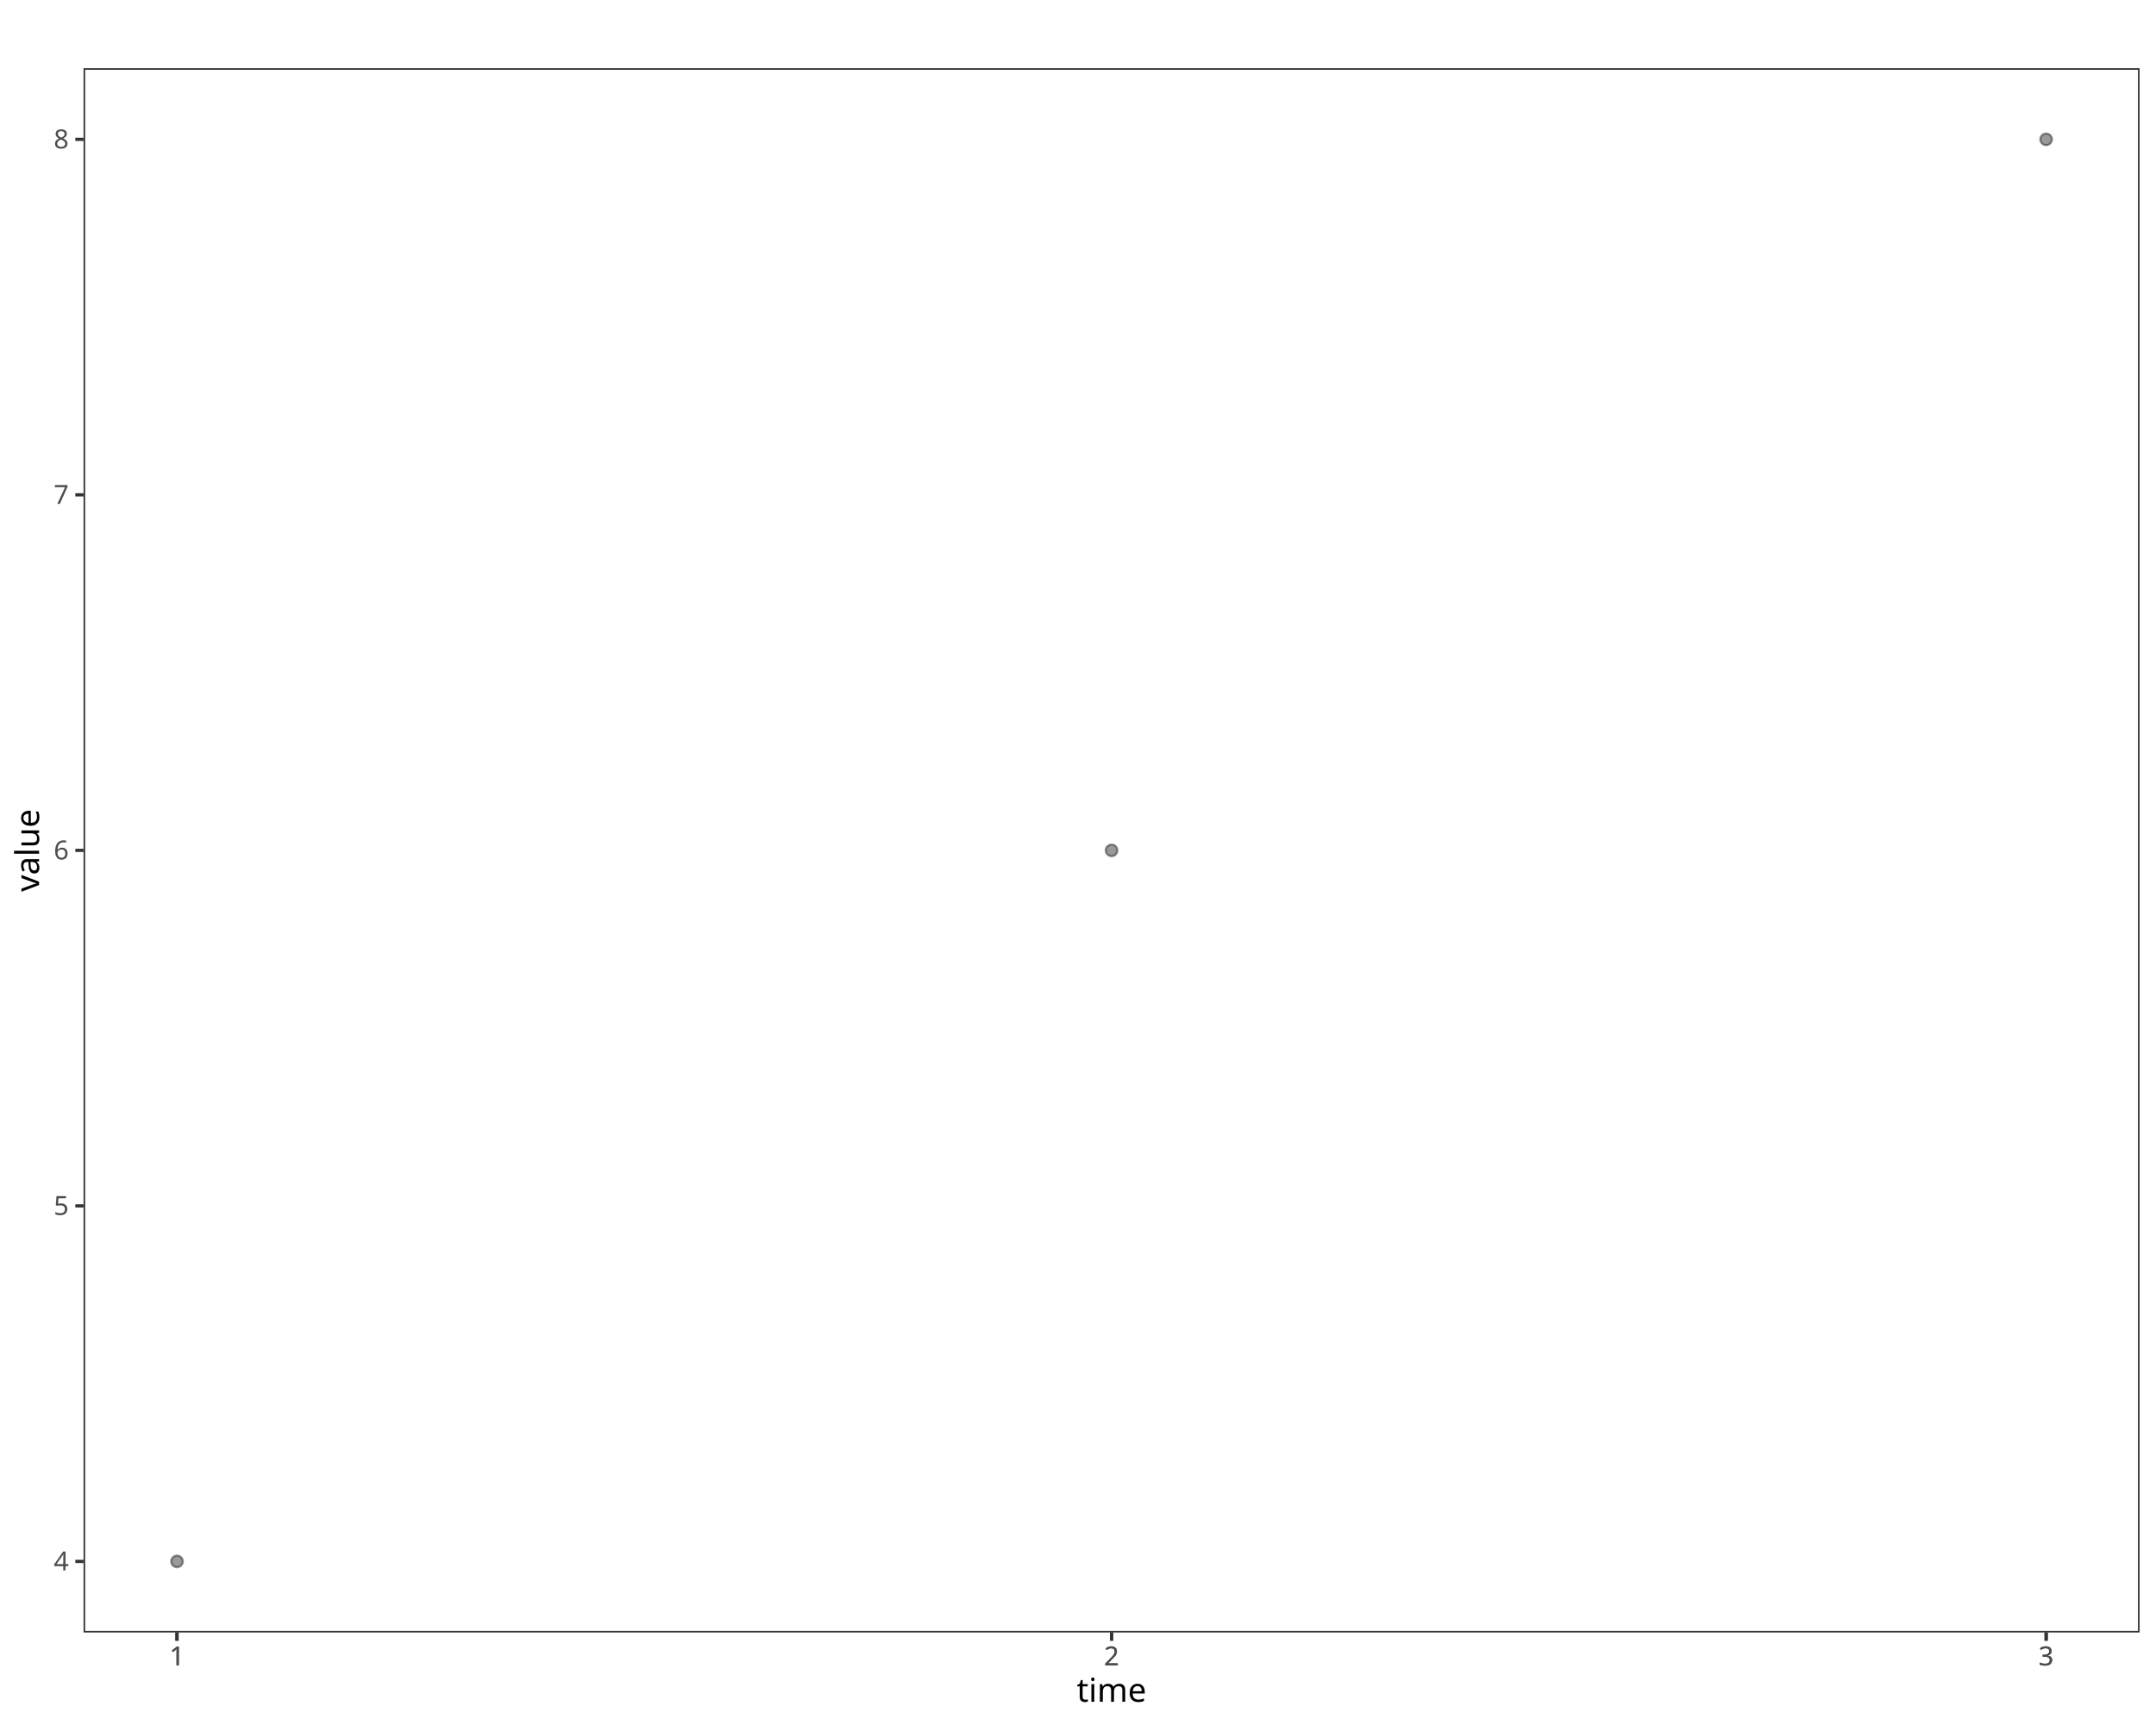
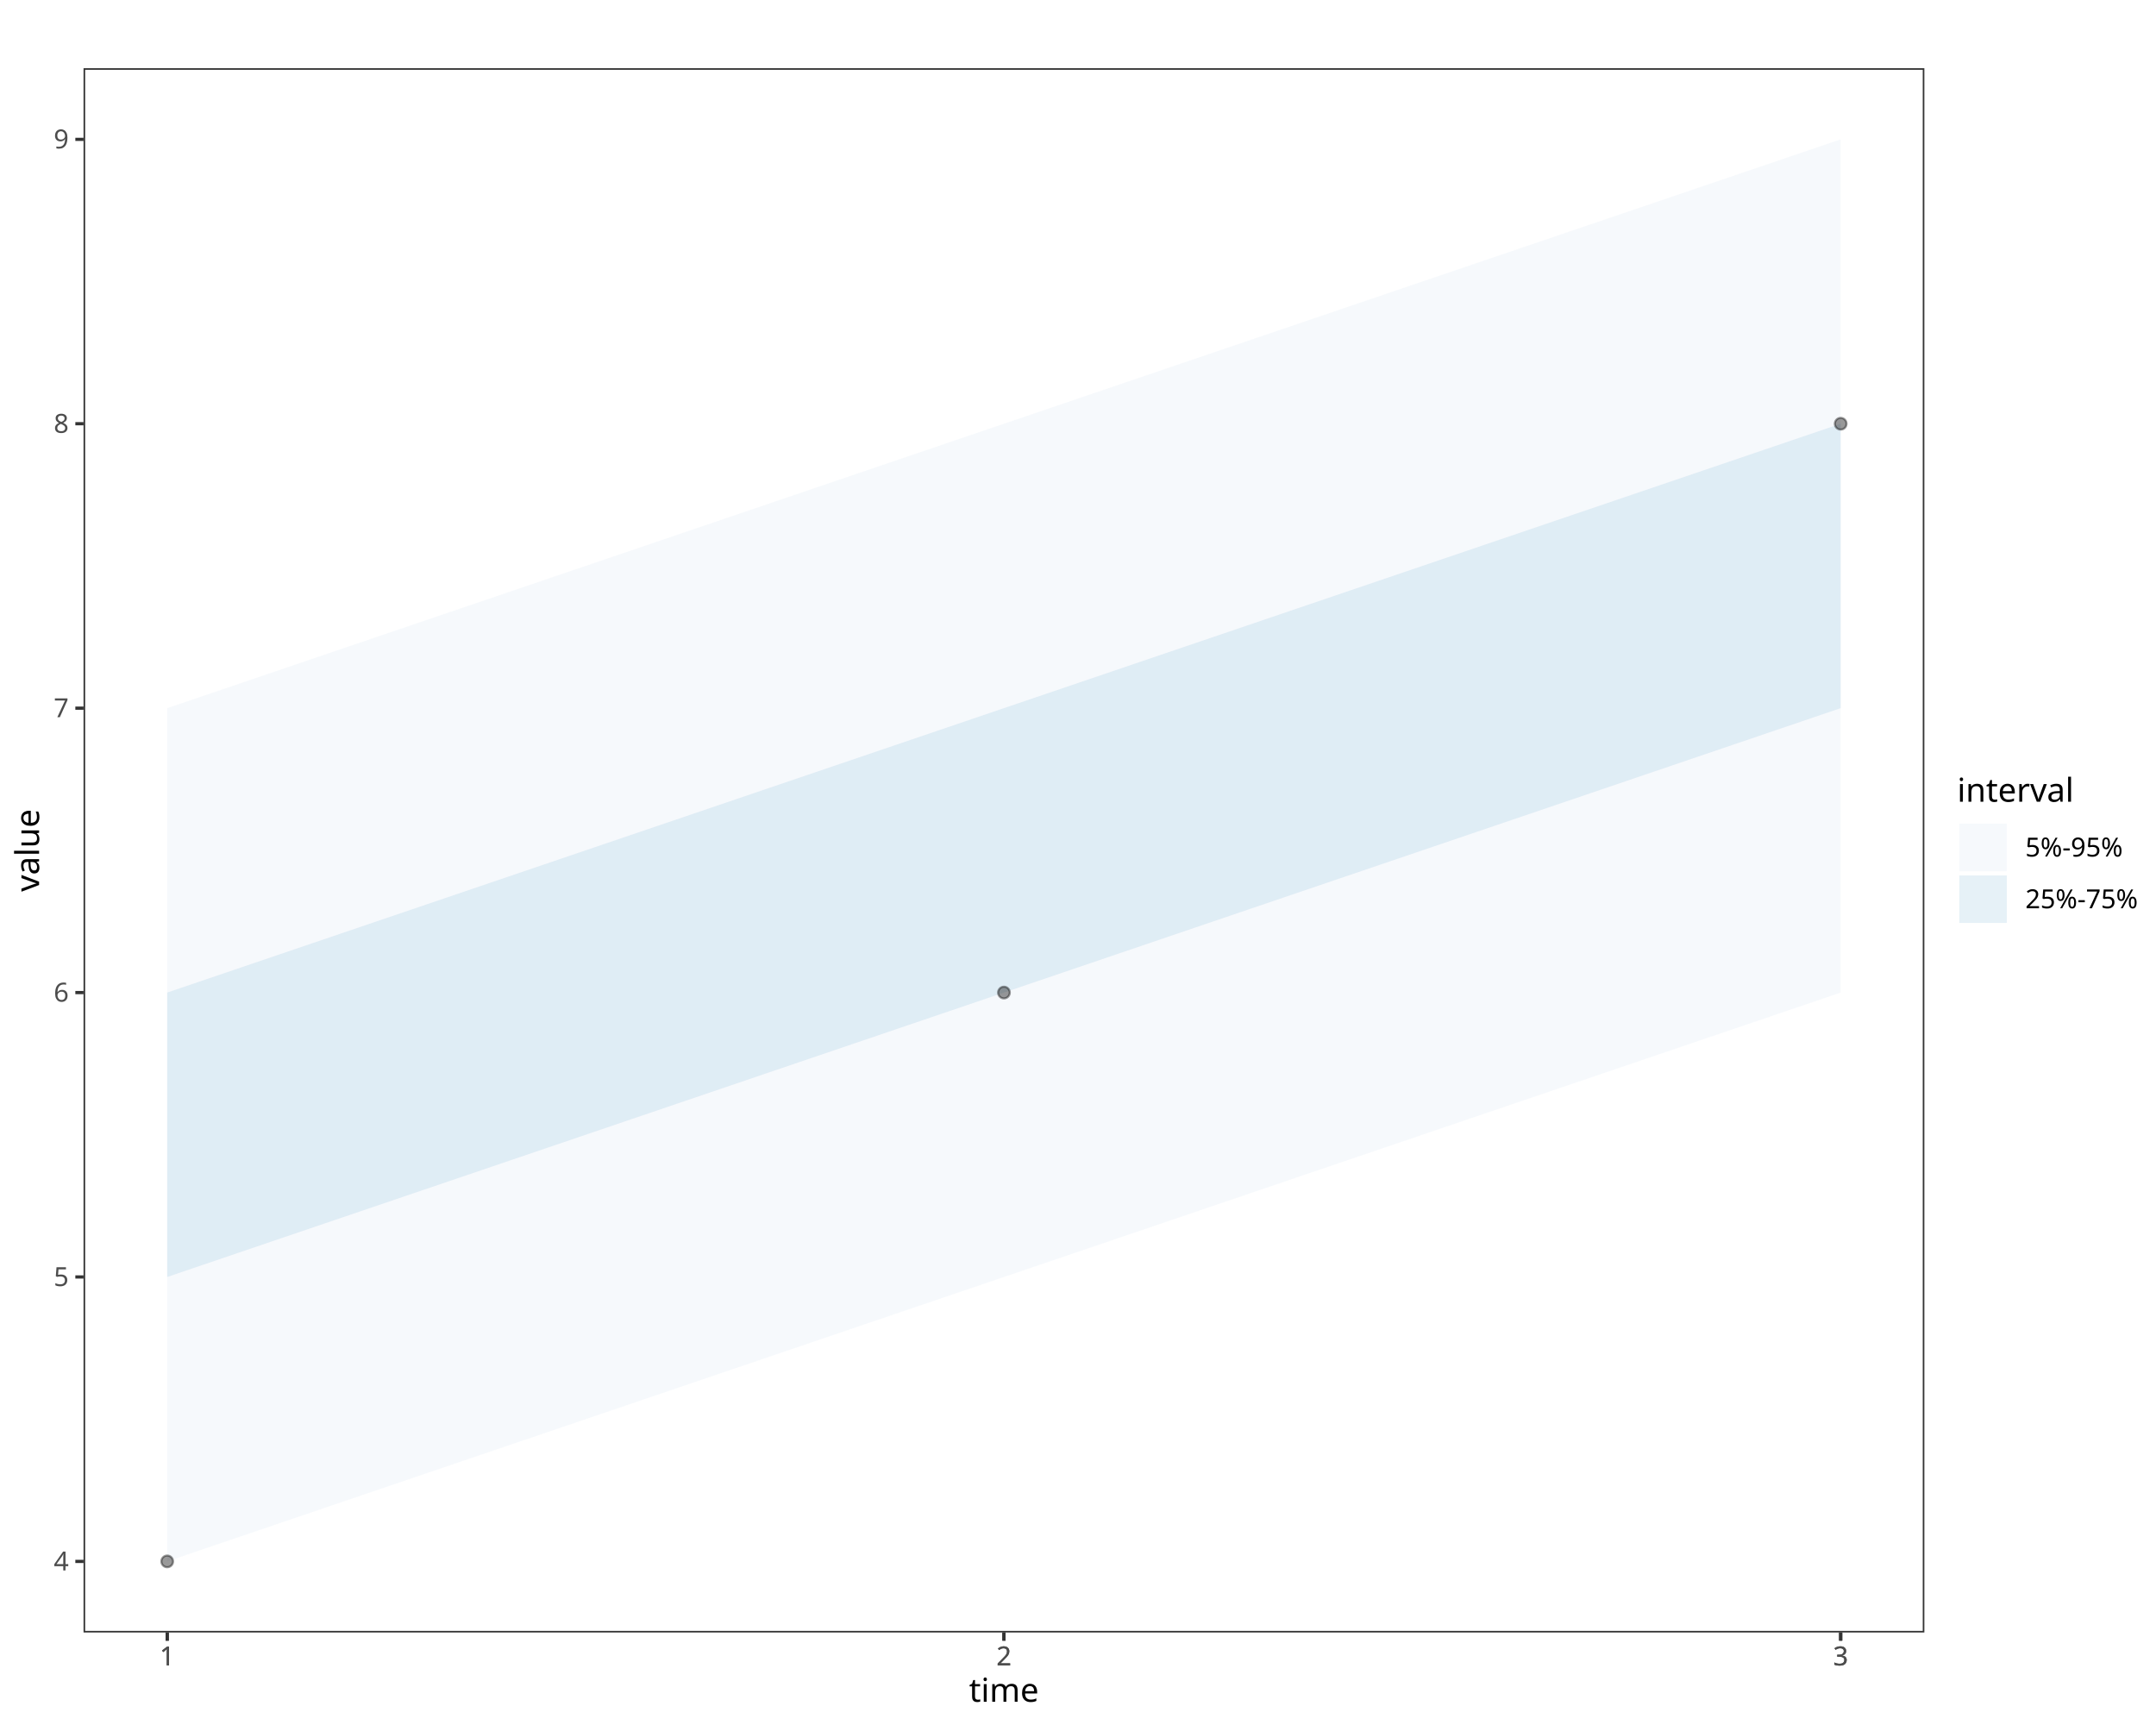
<svg xmlns="http://www.w3.org/2000/svg" class="svglite" data-engine-version="2.0" width="720.00pt" height="576.00pt" viewBox="0 0 720.00 576.00">
  <defs>
    <style type="text/css">
    .svglite line, .svglite polyline, .svglite polygon, .svglite path, .svglite rect, .svglite circle {
      fill: none;
      stroke: #000000;
      stroke-linecap: round;
      stroke-linejoin: round;
      stroke-miterlimit: 10.00;
    }
  </style>
  </defs>
  <rect width="100%" height="100%" style="stroke: none; fill: #FFFFFF;" />
  <defs>
    <clipPath id="cpMC4wMHw3MjAuMDB8MC4wMHw1NzYuMDA=">
      <rect x="0.00" y="0.00" width="720.00" height="576.00" />
    </clipPath>
  </defs>
  <g clip-path="url(#cpMC4wMHw3MjAuMDB8MC4wMHw1NzYuMDA=)">
    <rect x="0.00" y="0.00" width="720.00" height="576.00" style="stroke-width: 1.07; stroke: #FFFFFF; fill: #FFFFFF;" />
  </g>
  <defs>
-     <clipPath id="cpMjcuOTB8NzE0LjUyfDIyLjc4fDU0NS4xMQ==">
-       <rect x="27.90" y="22.78" width="686.62" height="522.33" />
+     <clipPath id="cpMjcuOTB8NjQyLjY0fDIyLjc4fDU0NS4xMQ==">
+       <rect x="27.90" y="22.78" width="614.74" height="522.33" />
    </clipPath>
  </defs>
-   <g clip-path="url(#cpMjcuOTB8NzE0LjUyfDIyLjc4fDU0NS4xMQ==)">
-     <rect x="27.90" y="22.78" width="686.62" height="522.33" style="stroke-width: 1.07; stroke: none; fill: #FFFFFF;" />
-     <circle cx="59.11" cy="521.37" r="1.95" style="stroke-width: 0.71; stroke: #000000; stroke-opacity: 0.40; fill: #000000; fill-opacity: 0.40;" />
-     <circle cx="371.21" cy="283.95" r="1.95" style="stroke-width: 0.71; stroke: #000000; stroke-opacity: 0.40; fill: #000000; fill-opacity: 0.40;" />
-     <circle cx="683.31" cy="46.53" r="1.95" style="stroke-width: 0.71; stroke: #000000; stroke-opacity: 0.40; fill: #000000; fill-opacity: 0.40;" />
-     <rect x="27.90" y="22.78" width="686.62" height="522.33" style="stroke-width: 1.07; stroke: #333333;" />
+   <g clip-path="url(#cpMjcuOTB8NjQyLjY0fDIyLjc4fDU0NS4xMQ==)">
+     <rect x="27.90" y="22.78" width="614.74" height="522.33" style="stroke-width: 1.07; stroke: none; fill: #FFFFFF;" />
+     <polygon points="55.84,236.46 335.27,141.49 614.70,46.53 614.70,331.43 335.27,426.40 55.84,521.37 " style="stroke-width: 0.00; stroke: none; stroke-linecap: butt; fill: #DEEBF7; fill-opacity: 0.25;" />
+     <polyline points="55.84,236.46 335.27,141.49 614.70,46.53 " style="stroke-width: 1.07; stroke: none; stroke-linecap: butt;" />
+     <polyline points="614.70,331.43 335.27,426.40 55.84,521.37 " style="stroke-width: 1.07; stroke: none; stroke-linecap: butt;" />
+     <polygon points="55.84,331.43 335.27,236.46 614.70,141.49 614.70,236.46 335.27,331.43 55.84,426.40 " style="stroke-width: 0.00; stroke: none; stroke-linecap: butt; fill: #9ECAE1; fill-opacity: 0.25;" />
+     <polyline points="55.84,331.43 335.27,236.46 614.70,141.49 " style="stroke-width: 1.07; stroke: none; stroke-linecap: butt;" />
+     <polyline points="614.70,236.46 335.27,331.43 55.84,426.40 " style="stroke-width: 1.07; stroke: none; stroke-linecap: butt;" />
+     <circle cx="55.84" cy="521.37" r="1.95" style="stroke-width: 0.71; stroke: #000000; stroke-opacity: 0.40; fill: #000000; fill-opacity: 0.40;" />
+     <circle cx="335.27" cy="331.43" r="1.95" style="stroke-width: 0.71; stroke: #000000; stroke-opacity: 0.40; fill: #000000; fill-opacity: 0.40;" />
+     <circle cx="614.70" cy="141.49" r="1.95" style="stroke-width: 0.71; stroke: #000000; stroke-opacity: 0.40; fill: #000000; fill-opacity: 0.40;" />
+     <rect x="27.90" y="22.78" width="614.74" height="522.33" style="stroke-width: 1.07; stroke: #333333;" />
  </g>
  <g clip-path="url(#cpMC4wMHw3MjAuMDB8MC4wMHw1NzYuMDA=)">
    <text x="22.97" y="524.40" text-anchor="end" style="font-size: 8.80px; fill: #4D4D4D; font-family: sans;" textLength="4.89px" lengthAdjust="spacingAndGlyphs">4</text>
-     <text x="22.97" y="405.69" text-anchor="end" style="font-size: 8.80px; fill: #4D4D4D; font-family: sans;" textLength="4.89px" lengthAdjust="spacingAndGlyphs">5</text>
-     <text x="22.97" y="286.98" text-anchor="end" style="font-size: 8.80px; fill: #4D4D4D; font-family: sans;" textLength="4.89px" lengthAdjust="spacingAndGlyphs">6</text>
-     <text x="22.97" y="168.26" text-anchor="end" style="font-size: 8.80px; fill: #4D4D4D; font-family: sans;" textLength="4.89px" lengthAdjust="spacingAndGlyphs">7</text>
-     <text x="22.97" y="49.55" text-anchor="end" style="font-size: 8.80px; fill: #4D4D4D; font-family: sans;" textLength="4.89px" lengthAdjust="spacingAndGlyphs">8</text>
+     <text x="22.97" y="429.43" text-anchor="end" style="font-size: 8.80px; fill: #4D4D4D; font-family: sans;" textLength="4.89px" lengthAdjust="spacingAndGlyphs">5</text>
+     <text x="22.97" y="334.46" text-anchor="end" style="font-size: 8.80px; fill: #4D4D4D; font-family: sans;" textLength="4.89px" lengthAdjust="spacingAndGlyphs">6</text>
+     <text x="22.97" y="239.49" text-anchor="end" style="font-size: 8.80px; fill: #4D4D4D; font-family: sans;" textLength="4.89px" lengthAdjust="spacingAndGlyphs">7</text>
+     <text x="22.97" y="144.52" text-anchor="end" style="font-size: 8.80px; fill: #4D4D4D; font-family: sans;" textLength="4.89px" lengthAdjust="spacingAndGlyphs">8</text>
+     <text x="22.97" y="49.55" text-anchor="end" style="font-size: 8.80px; fill: #4D4D4D; font-family: sans;" textLength="4.89px" lengthAdjust="spacingAndGlyphs">9</text>
    <polyline points="25.16,521.37 27.90,521.37 " style="stroke-width: 1.07; stroke: #333333; stroke-linecap: butt;" />
-     <polyline points="25.16,402.66 27.90,402.66 " style="stroke-width: 1.07; stroke: #333333; stroke-linecap: butt;" />
-     <polyline points="25.16,283.95 27.90,283.95 " style="stroke-width: 1.07; stroke: #333333; stroke-linecap: butt;" />
-     <polyline points="25.16,165.24 27.90,165.24 " style="stroke-width: 1.07; stroke: #333333; stroke-linecap: butt;" />
+     <polyline points="25.16,426.40 27.90,426.40 " style="stroke-width: 1.07; stroke: #333333; stroke-linecap: butt;" />
+     <polyline points="25.16,331.43 27.90,331.43 " style="stroke-width: 1.07; stroke: #333333; stroke-linecap: butt;" />
+     <polyline points="25.16,236.46 27.90,236.46 " style="stroke-width: 1.07; stroke: #333333; stroke-linecap: butt;" />
+     <polyline points="25.16,141.49 27.90,141.49 " style="stroke-width: 1.07; stroke: #333333; stroke-linecap: butt;" />
    <polyline points="25.16,46.53 27.90,46.53 " style="stroke-width: 1.07; stroke: #333333; stroke-linecap: butt;" />
-     <polyline points="59.11,547.85 59.11,545.11 " style="stroke-width: 1.07; stroke: #333333; stroke-linecap: butt;" />
-     <polyline points="59.11,547.85 59.11,545.11 " style="stroke-width: 1.07; stroke: #333333; stroke-linecap: butt;" />
-     <polyline points="371.21,547.85 371.21,545.11 " style="stroke-width: 1.07; stroke: #333333; stroke-linecap: butt;" />
-     <polyline points="371.21,547.85 371.21,545.11 " style="stroke-width: 1.07; stroke: #333333; stroke-linecap: butt;" />
-     <polyline points="683.31,547.85 683.31,545.11 " style="stroke-width: 1.07; stroke: #333333; stroke-linecap: butt;" />
-     <polyline points="683.31,547.85 683.31,545.11 " style="stroke-width: 1.07; stroke: #333333; stroke-linecap: butt;" />
-     <text x="59.11" y="556.10" text-anchor="middle" style="font-size: 8.80px; fill: #4D4D4D; font-family: sans;" textLength="4.89px" lengthAdjust="spacingAndGlyphs">1</text>
-     <text x="59.11" y="556.10" text-anchor="middle" style="font-size: 8.80px; fill: #4D4D4D; font-family: sans;" textLength="4.89px" lengthAdjust="spacingAndGlyphs">1</text>
-     <text x="371.21" y="556.10" text-anchor="middle" style="font-size: 8.80px; fill: #4D4D4D; font-family: sans;" textLength="4.89px" lengthAdjust="spacingAndGlyphs">2</text>
-     <text x="371.21" y="556.10" text-anchor="middle" style="font-size: 8.80px; fill: #4D4D4D; font-family: sans;" textLength="4.89px" lengthAdjust="spacingAndGlyphs">2</text>
-     <text x="683.31" y="556.10" text-anchor="middle" style="font-size: 8.80px; fill: #4D4D4D; font-family: sans;" textLength="4.89px" lengthAdjust="spacingAndGlyphs">3</text>
-     <text x="683.31" y="556.10" text-anchor="middle" style="font-size: 8.80px; fill: #4D4D4D; font-family: sans;" textLength="4.89px" lengthAdjust="spacingAndGlyphs">3</text>
-     <text x="371.21" y="568.24" text-anchor="middle" style="font-size: 11.00px; font-family: sans;" textLength="20.78px" lengthAdjust="spacingAndGlyphs">time</text>
+     <polyline points="55.84,547.85 55.84,545.11 " style="stroke-width: 1.07; stroke: #333333; stroke-linecap: butt;" />
+     <polyline points="55.84,547.85 55.84,545.11 " style="stroke-width: 1.07; stroke: #333333; stroke-linecap: butt;" />
+     <polyline points="335.27,547.85 335.27,545.11 " style="stroke-width: 1.07; stroke: #333333; stroke-linecap: butt;" />
+     <polyline points="335.27,547.85 335.27,545.11 " style="stroke-width: 1.07; stroke: #333333; stroke-linecap: butt;" />
+     <polyline points="614.70,547.85 614.70,545.11 " style="stroke-width: 1.07; stroke: #333333; stroke-linecap: butt;" />
+     <polyline points="614.70,547.85 614.70,545.11 " style="stroke-width: 1.07; stroke: #333333; stroke-linecap: butt;" />
+     <text x="55.84" y="556.10" text-anchor="middle" style="font-size: 8.80px; fill: #4D4D4D; font-family: sans;" textLength="4.89px" lengthAdjust="spacingAndGlyphs">1</text>
+     <text x="55.84" y="556.10" text-anchor="middle" style="font-size: 8.80px; fill: #4D4D4D; font-family: sans;" textLength="4.89px" lengthAdjust="spacingAndGlyphs">1</text>
+     <text x="335.27" y="556.10" text-anchor="middle" style="font-size: 8.80px; fill: #4D4D4D; font-family: sans;" textLength="4.89px" lengthAdjust="spacingAndGlyphs">2</text>
+     <text x="335.27" y="556.10" text-anchor="middle" style="font-size: 8.80px; fill: #4D4D4D; font-family: sans;" textLength="4.89px" lengthAdjust="spacingAndGlyphs">2</text>
+     <text x="614.70" y="556.10" text-anchor="middle" style="font-size: 8.80px; fill: #4D4D4D; font-family: sans;" textLength="4.89px" lengthAdjust="spacingAndGlyphs">3</text>
+     <text x="614.70" y="556.10" text-anchor="middle" style="font-size: 8.80px; fill: #4D4D4D; font-family: sans;" textLength="4.89px" lengthAdjust="spacingAndGlyphs">3</text>
+     <text x="335.27" y="568.24" text-anchor="middle" style="font-size: 11.00px; font-family: sans;" textLength="20.78px" lengthAdjust="spacingAndGlyphs">time</text>
    <text transform="translate(13.05,283.95) rotate(-90)" text-anchor="middle" style="font-size: 11.00px; font-family: sans;" textLength="26.30px" lengthAdjust="spacingAndGlyphs">value</text>
+     <rect x="653.60" y="259.00" width="60.92" height="49.89" style="stroke-width: 1.07; stroke: none; fill: #FFFFFF;" />
+     <text x="653.60" y="267.71" style="font-size: 11.00px; font-family: sans;" textLength="35.46px" lengthAdjust="spacingAndGlyphs">interval</text>
+     <rect x="653.60" y="274.33" width="17.28" height="17.28" style="stroke-width: 1.07; stroke: none; fill: #FFFFFF;" />
+     <rect x="654.31" y="275.04" width="15.86" height="15.86" style="stroke-width: 1.07; stroke: none; stroke-linecap: butt; stroke-linejoin: miter; fill: #DEEBF7; fill-opacity: 0.25;" />
+     <rect x="653.60" y="291.61" width="17.28" height="17.28" style="stroke-width: 1.07; stroke: none; fill: #FFFFFF;" />
+     <rect x="654.31" y="292.32" width="15.86" height="15.86" style="stroke-width: 1.07; stroke: none; stroke-linecap: butt; stroke-linejoin: miter; fill: #9ECAE1; fill-opacity: 0.25;" />
+     <text x="676.36" y="286.00" style="font-size: 8.80px; font-family: sans;" textLength="33.26px" lengthAdjust="spacingAndGlyphs">5%-95%</text>
+     <text x="676.36" y="303.28" style="font-size: 8.80px; font-family: sans;" textLength="38.16px" lengthAdjust="spacingAndGlyphs">25%-75%</text>
  </g>
</svg>
